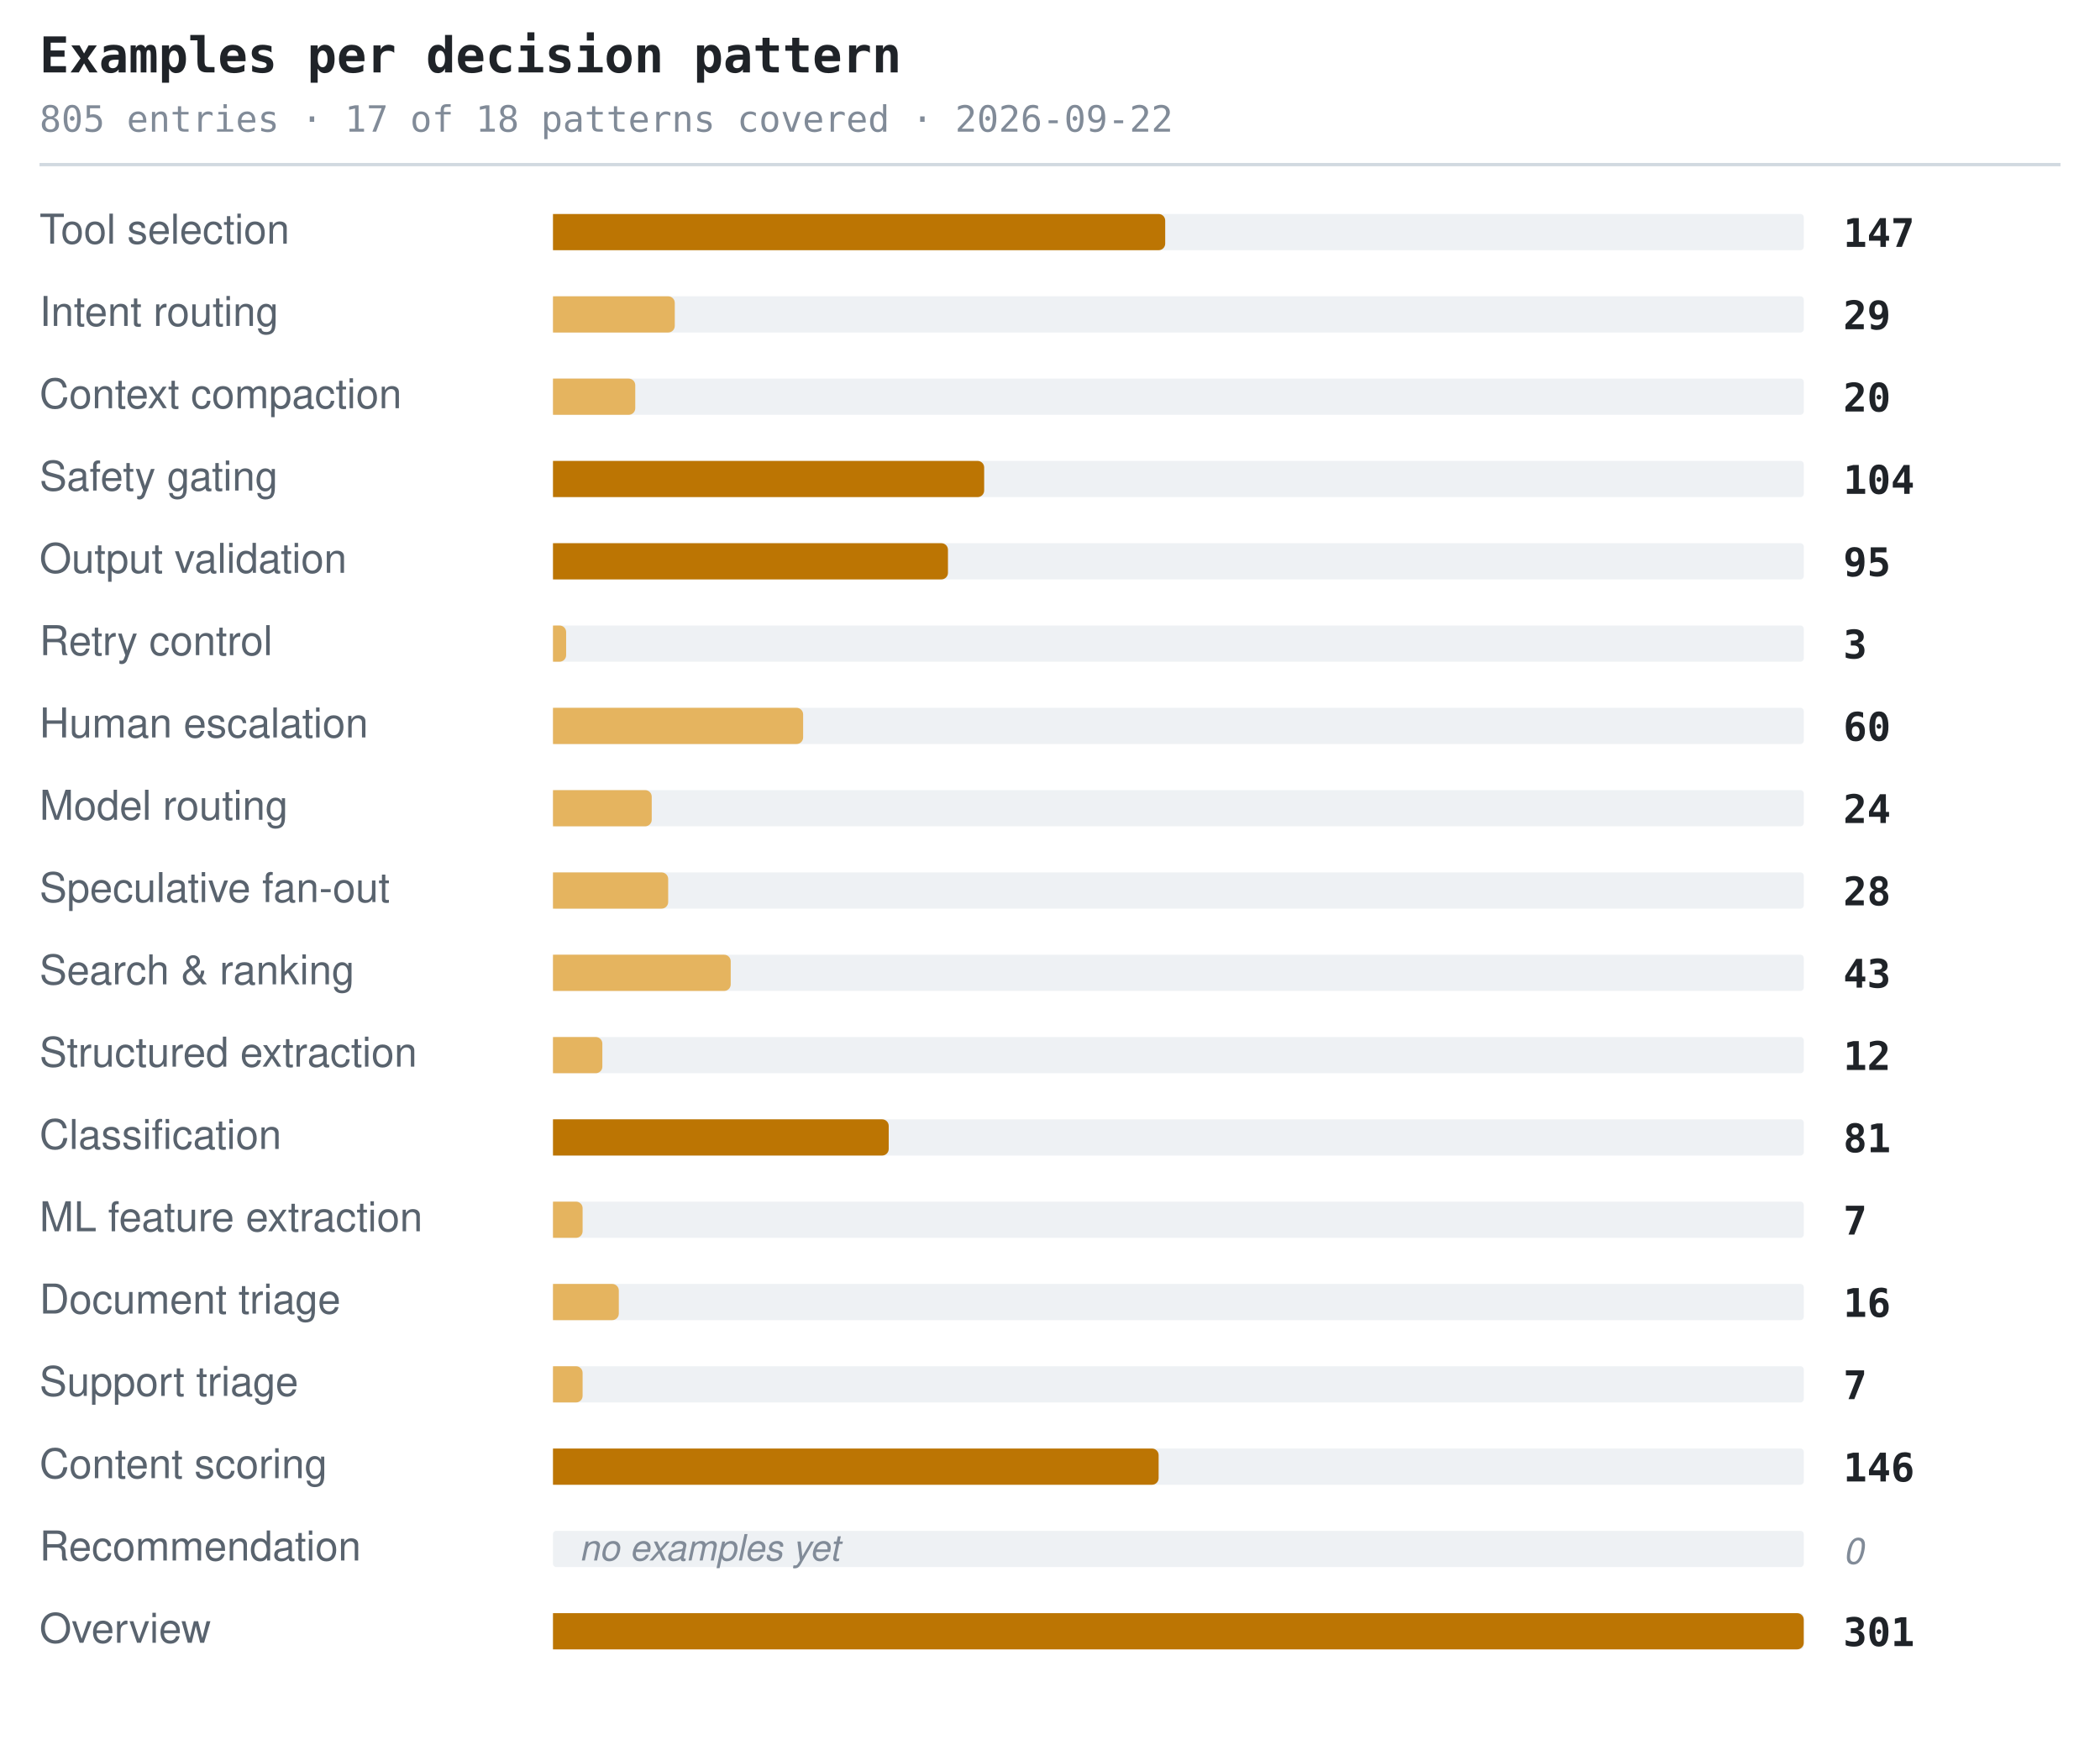
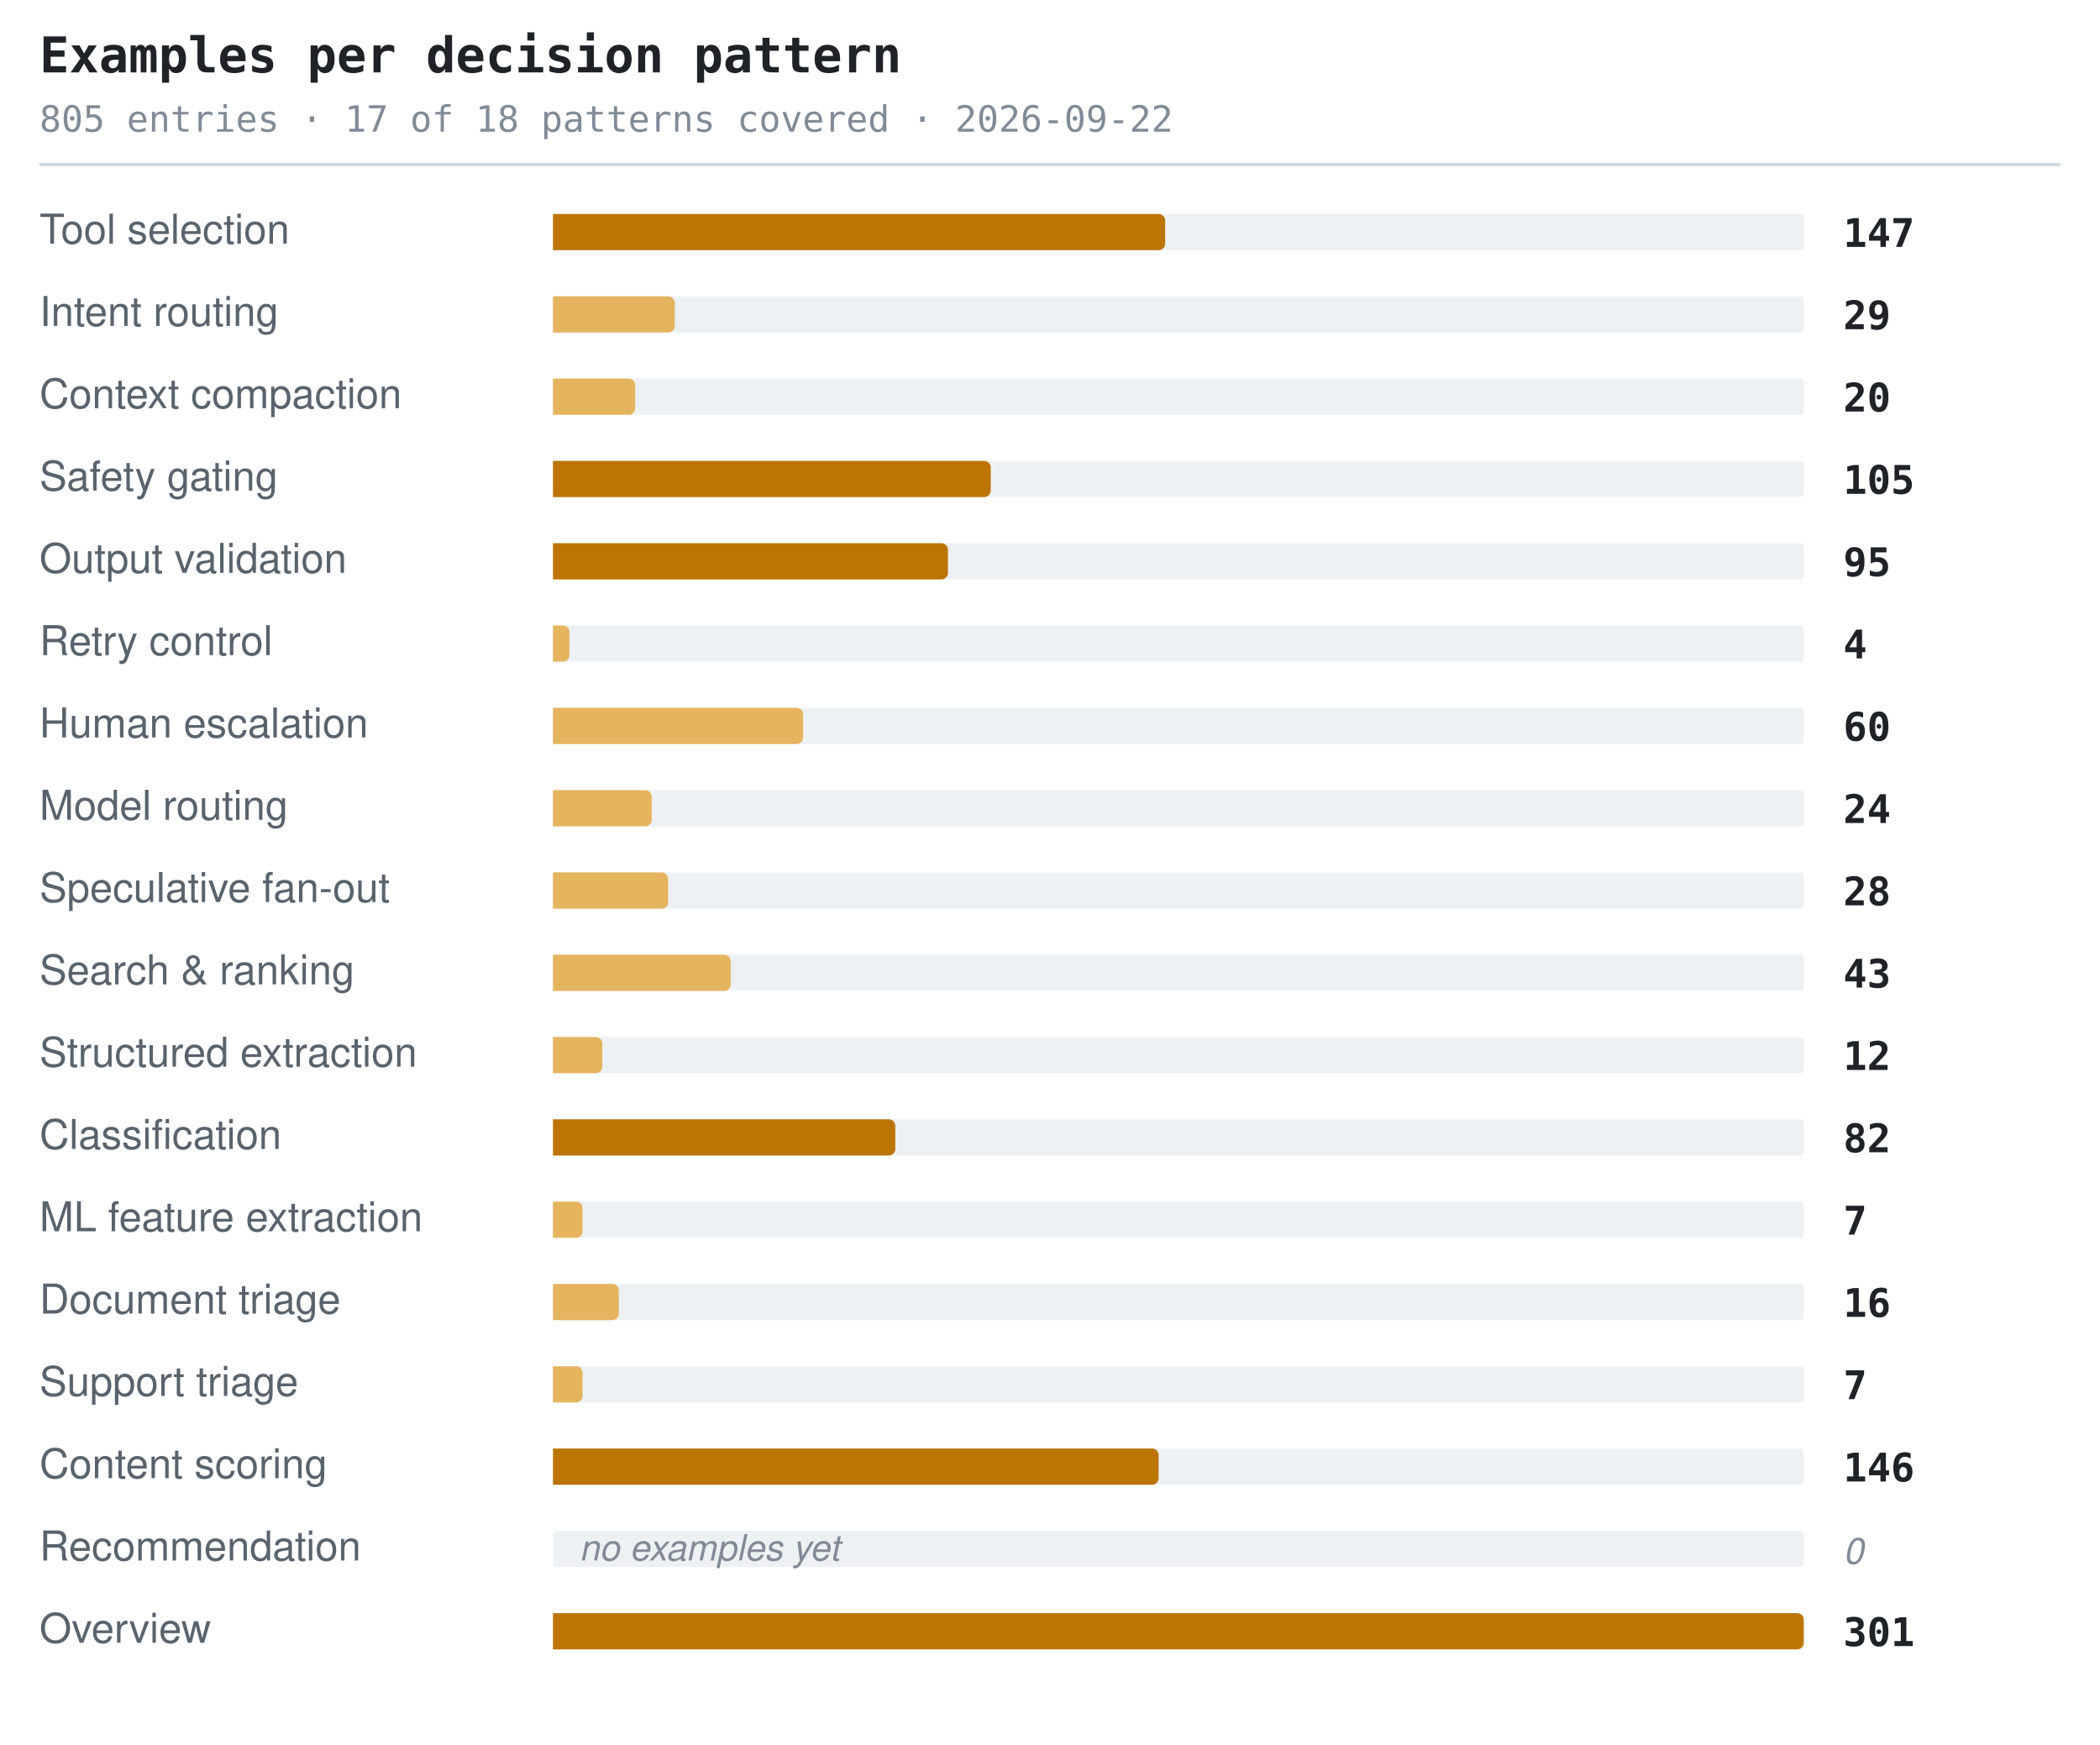
<svg xmlns="http://www.w3.org/2000/svg" width="638" height="530" viewBox="0 0 638 530" role="img" aria-label="Examples per decision pattern">
  <style>.t{font:600 15px ui-monospace,SFMono-Regular,'SF Mono',Menlo,Consolas,monospace;fill:#1f2328}.s{font:11px ui-monospace,SFMono-Regular,'SF Mono',Menlo,Consolas,monospace;fill:#818b98}.l{font:12.5px -apple-system,BlinkMacSystemFont,'Segoe UI',Helvetica,Arial,sans-serif;fill:#59636e}.n{font:600 12px ui-monospace,SFMono-Regular,'SF Mono',Menlo,Consolas,monospace;fill:#1f2328}.g{font:italic 11px -apple-system,BlinkMacSystemFont,'Segoe UI',Helvetica,Arial,sans-serif;fill:#818b98}</style>
  <text x="12" y="22" class="t">Examples per decision pattern</text>
  <text x="12" y="40" class="s">805 entries · 17 of 18 patterns covered · 2026-09-22</text>
  <line x1="12" y1="50" x2="626" y2="50" stroke="#d1d9e0" stroke-width="1" />
  <text x="12" y="74" class="l">Tool selection</text>
  <rect x="168" y="65" width="380" height="11" rx="1" fill="#eef1f4" />
  <path d="M168 65h184a2 2 0 0 1 2 2v7a2 2 0 0 1-2 2h-184z" fill="#bc7503" />
  <text x="560" y="75" class="n">147</text>
  <text x="12" y="99" class="l">Intent routing</text>
  <rect x="168" y="90" width="380" height="11" rx="1" fill="#eef1f4" />
  <path d="M168 90h35a2 2 0 0 1 2 2v7a2 2 0 0 1-2 2h-35z" fill="#e5b45f" />
  <text x="560" y="100" class="n">29</text>
  <text x="12" y="124" class="l">Context compaction</text>
  <rect x="168" y="115" width="380" height="11" rx="1" fill="#eef1f4" />
  <path d="M168 115h23a2 2 0 0 1 2 2v7a2 2 0 0 1-2 2h-23z" fill="#e5b45f" />
  <text x="560" y="125" class="n">20</text>
  <text x="12" y="149" class="l">Safety gating</text>
  <rect x="168" y="140" width="380" height="11" rx="1" fill="#eef1f4" />
-   <path d="M168 140h129a2 2 0 0 1 2 2v7a2 2 0 0 1-2 2h-129z" fill="#bc7503" />
-   <text x="560" y="150" class="n">104</text>
+   <path d="M168 140h131a2 2 0 0 1 2 2v7a2 2 0 0 1-2 2h-131z" fill="#bc7503" />
+   <text x="560" y="150" class="n">105</text>
  <text x="12" y="174" class="l">Output validation</text>
  <rect x="168" y="165" width="380" height="11" rx="1" fill="#eef1f4" />
  <path d="M168 165h118a2 2 0 0 1 2 2v7a2 2 0 0 1-2 2h-118z" fill="#bc7503" />
  <text x="560" y="175" class="n">95</text>
  <text x="12" y="199" class="l">Retry control</text>
  <rect x="168" y="190" width="380" height="11" rx="1" fill="#eef1f4" />
-   <path d="M168 190h2a2 2 0 0 1 2 2v7a2 2 0 0 1-2 2h-2z" fill="#e5b45f" />
-   <text x="560" y="200" class="n">3</text>
+   <path d="M168 190h3a2 2 0 0 1 2 2v7a2 2 0 0 1-2 2h-3z" fill="#e5b45f" />
+   <text x="560" y="200" class="n">4</text>
  <text x="12" y="224" class="l">Human escalation</text>
  <rect x="168" y="215" width="380" height="11" rx="1" fill="#eef1f4" />
  <path d="M168 215h74a2 2 0 0 1 2 2v7a2 2 0 0 1-2 2h-74z" fill="#e5b45f" />
  <text x="560" y="225" class="n">60</text>
  <text x="12" y="249" class="l">Model routing</text>
  <rect x="168" y="240" width="380" height="11" rx="1" fill="#eef1f4" />
  <path d="M168 240h28a2 2 0 0 1 2 2v7a2 2 0 0 1-2 2h-28z" fill="#e5b45f" />
  <text x="560" y="250" class="n">24</text>
  <text x="12" y="274" class="l">Speculative fan-out</text>
  <rect x="168" y="265" width="380" height="11" rx="1" fill="#eef1f4" />
  <path d="M168 265h33a2 2 0 0 1 2 2v7a2 2 0 0 1-2 2h-33z" fill="#e5b45f" />
  <text x="560" y="275" class="n">28</text>
  <text x="12" y="299" class="l">Search &amp; ranking</text>
  <rect x="168" y="290" width="380" height="11" rx="1" fill="#eef1f4" />
  <path d="M168 290h52a2 2 0 0 1 2 2v7a2 2 0 0 1-2 2h-52z" fill="#e5b45f" />
  <text x="560" y="300" class="n">43</text>
  <text x="12" y="324" class="l">Structured extraction</text>
  <rect x="168" y="315" width="380" height="11" rx="1" fill="#eef1f4" />
  <path d="M168 315h13a2 2 0 0 1 2 2v7a2 2 0 0 1-2 2h-13z" fill="#e5b45f" />
  <text x="560" y="325" class="n">12</text>
  <text x="12" y="349" class="l">Classification</text>
  <rect x="168" y="340" width="380" height="11" rx="1" fill="#eef1f4" />
-   <path d="M168 340h100a2 2 0 0 1 2 2v7a2 2 0 0 1-2 2h-100z" fill="#bc7503" />
-   <text x="560" y="350" class="n">81</text>
+   <path d="M168 340h102a2 2 0 0 1 2 2v7a2 2 0 0 1-2 2h-102z" fill="#bc7503" />
+   <text x="560" y="350" class="n">82</text>
  <text x="12" y="374" class="l">ML feature extraction</text>
  <rect x="168" y="365" width="380" height="11" rx="1" fill="#eef1f4" />
  <path d="M168 365h7a2 2 0 0 1 2 2v7a2 2 0 0 1-2 2h-7z" fill="#e5b45f" />
  <text x="560" y="375" class="n">7</text>
  <text x="12" y="399" class="l">Document triage</text>
  <rect x="168" y="390" width="380" height="11" rx="1" fill="#eef1f4" />
  <path d="M168 390h18a2 2 0 0 1 2 2v7a2 2 0 0 1-2 2h-18z" fill="#e5b45f" />
  <text x="560" y="400" class="n">16</text>
  <text x="12" y="424" class="l">Support triage</text>
  <rect x="168" y="415" width="380" height="11" rx="1" fill="#eef1f4" />
  <path d="M168 415h7a2 2 0 0 1 2 2v7a2 2 0 0 1-2 2h-7z" fill="#e5b45f" />
  <text x="560" y="425" class="n">7</text>
  <text x="12" y="449" class="l">Content scoring</text>
  <rect x="168" y="440" width="380" height="11" rx="1" fill="#eef1f4" />
  <path d="M168 440h182a2 2 0 0 1 2 2v7a2 2 0 0 1-2 2h-182z" fill="#bc7503" />
  <text x="560" y="450" class="n">146</text>
  <text x="12" y="474" class="l">Recommendation</text>
  <rect x="168" y="465" width="380" height="11" rx="1" fill="#eef1f4" />
  <text x="176" y="474" class="g">no examples yet</text>
  <text x="560" y="475" class="g">0</text>
  <text x="12" y="499" class="l">Overview</text>
  <rect x="168" y="490" width="380" height="11" rx="1" fill="#eef1f4" />
  <path d="M168 490h378a2 2 0 0 1 2 2v7a2 2 0 0 1-2 2h-378z" fill="#bc7503" />
  <text x="560" y="500" class="n">301</text>
</svg>
